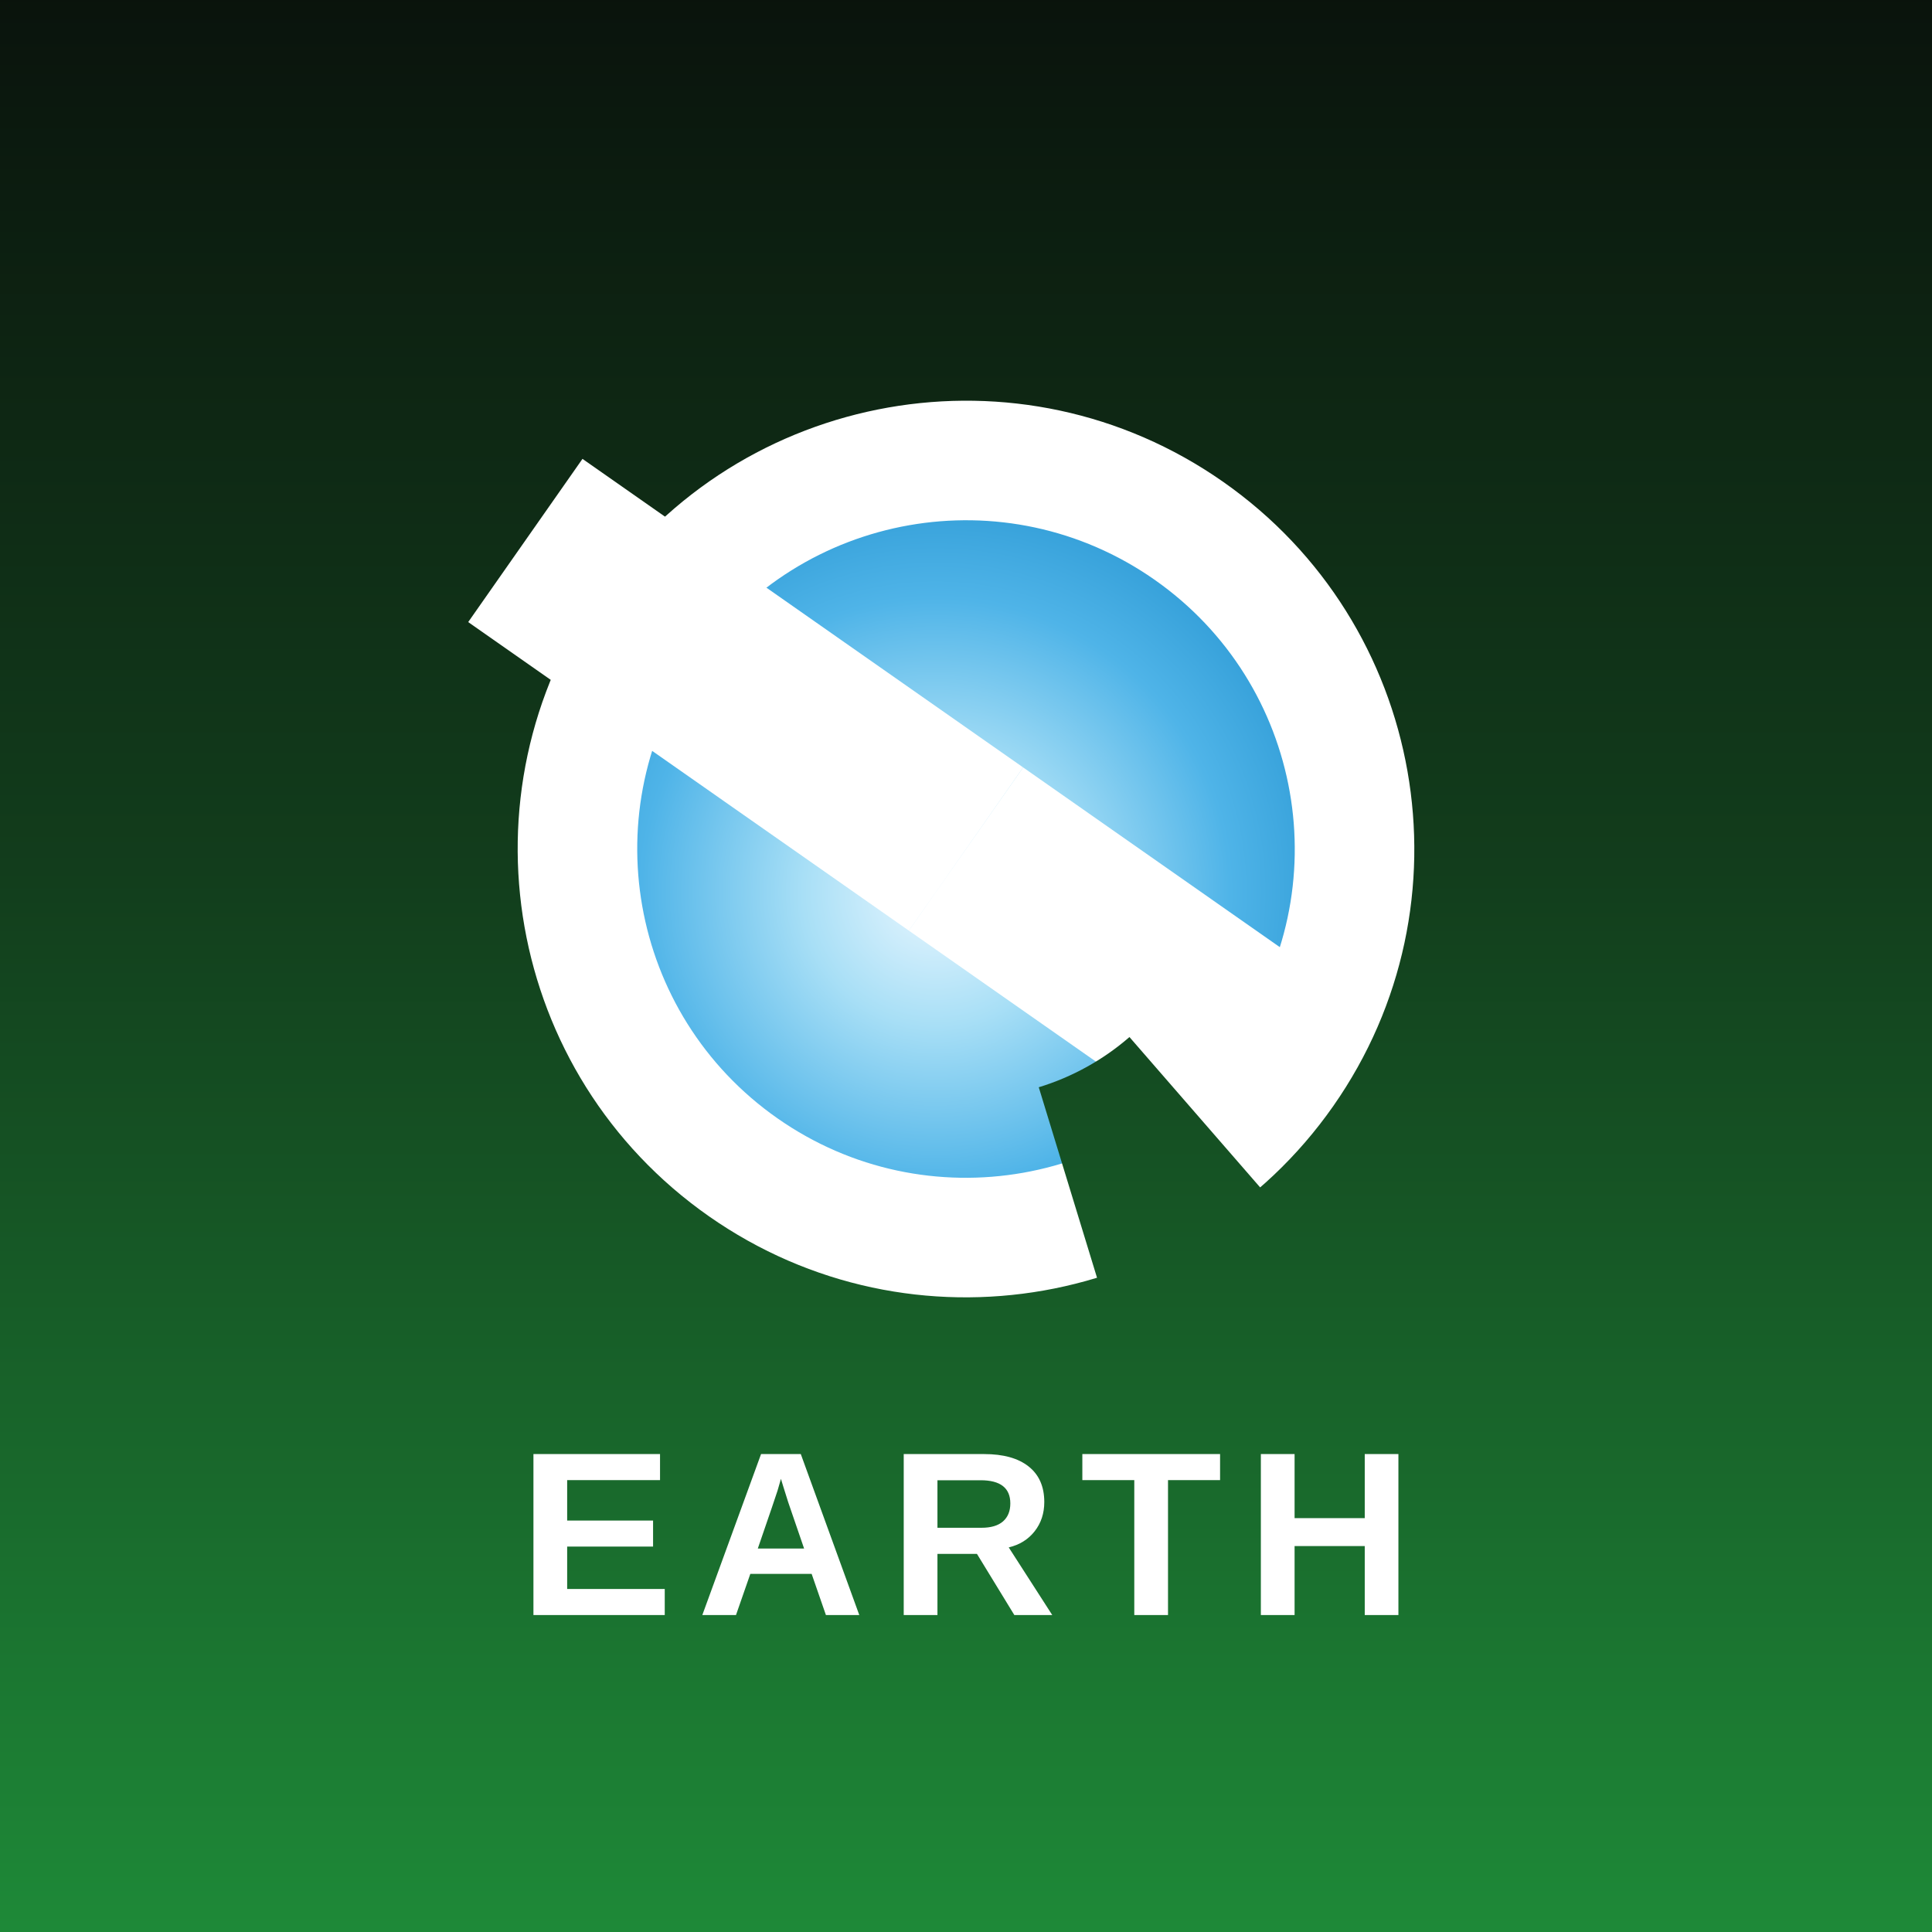
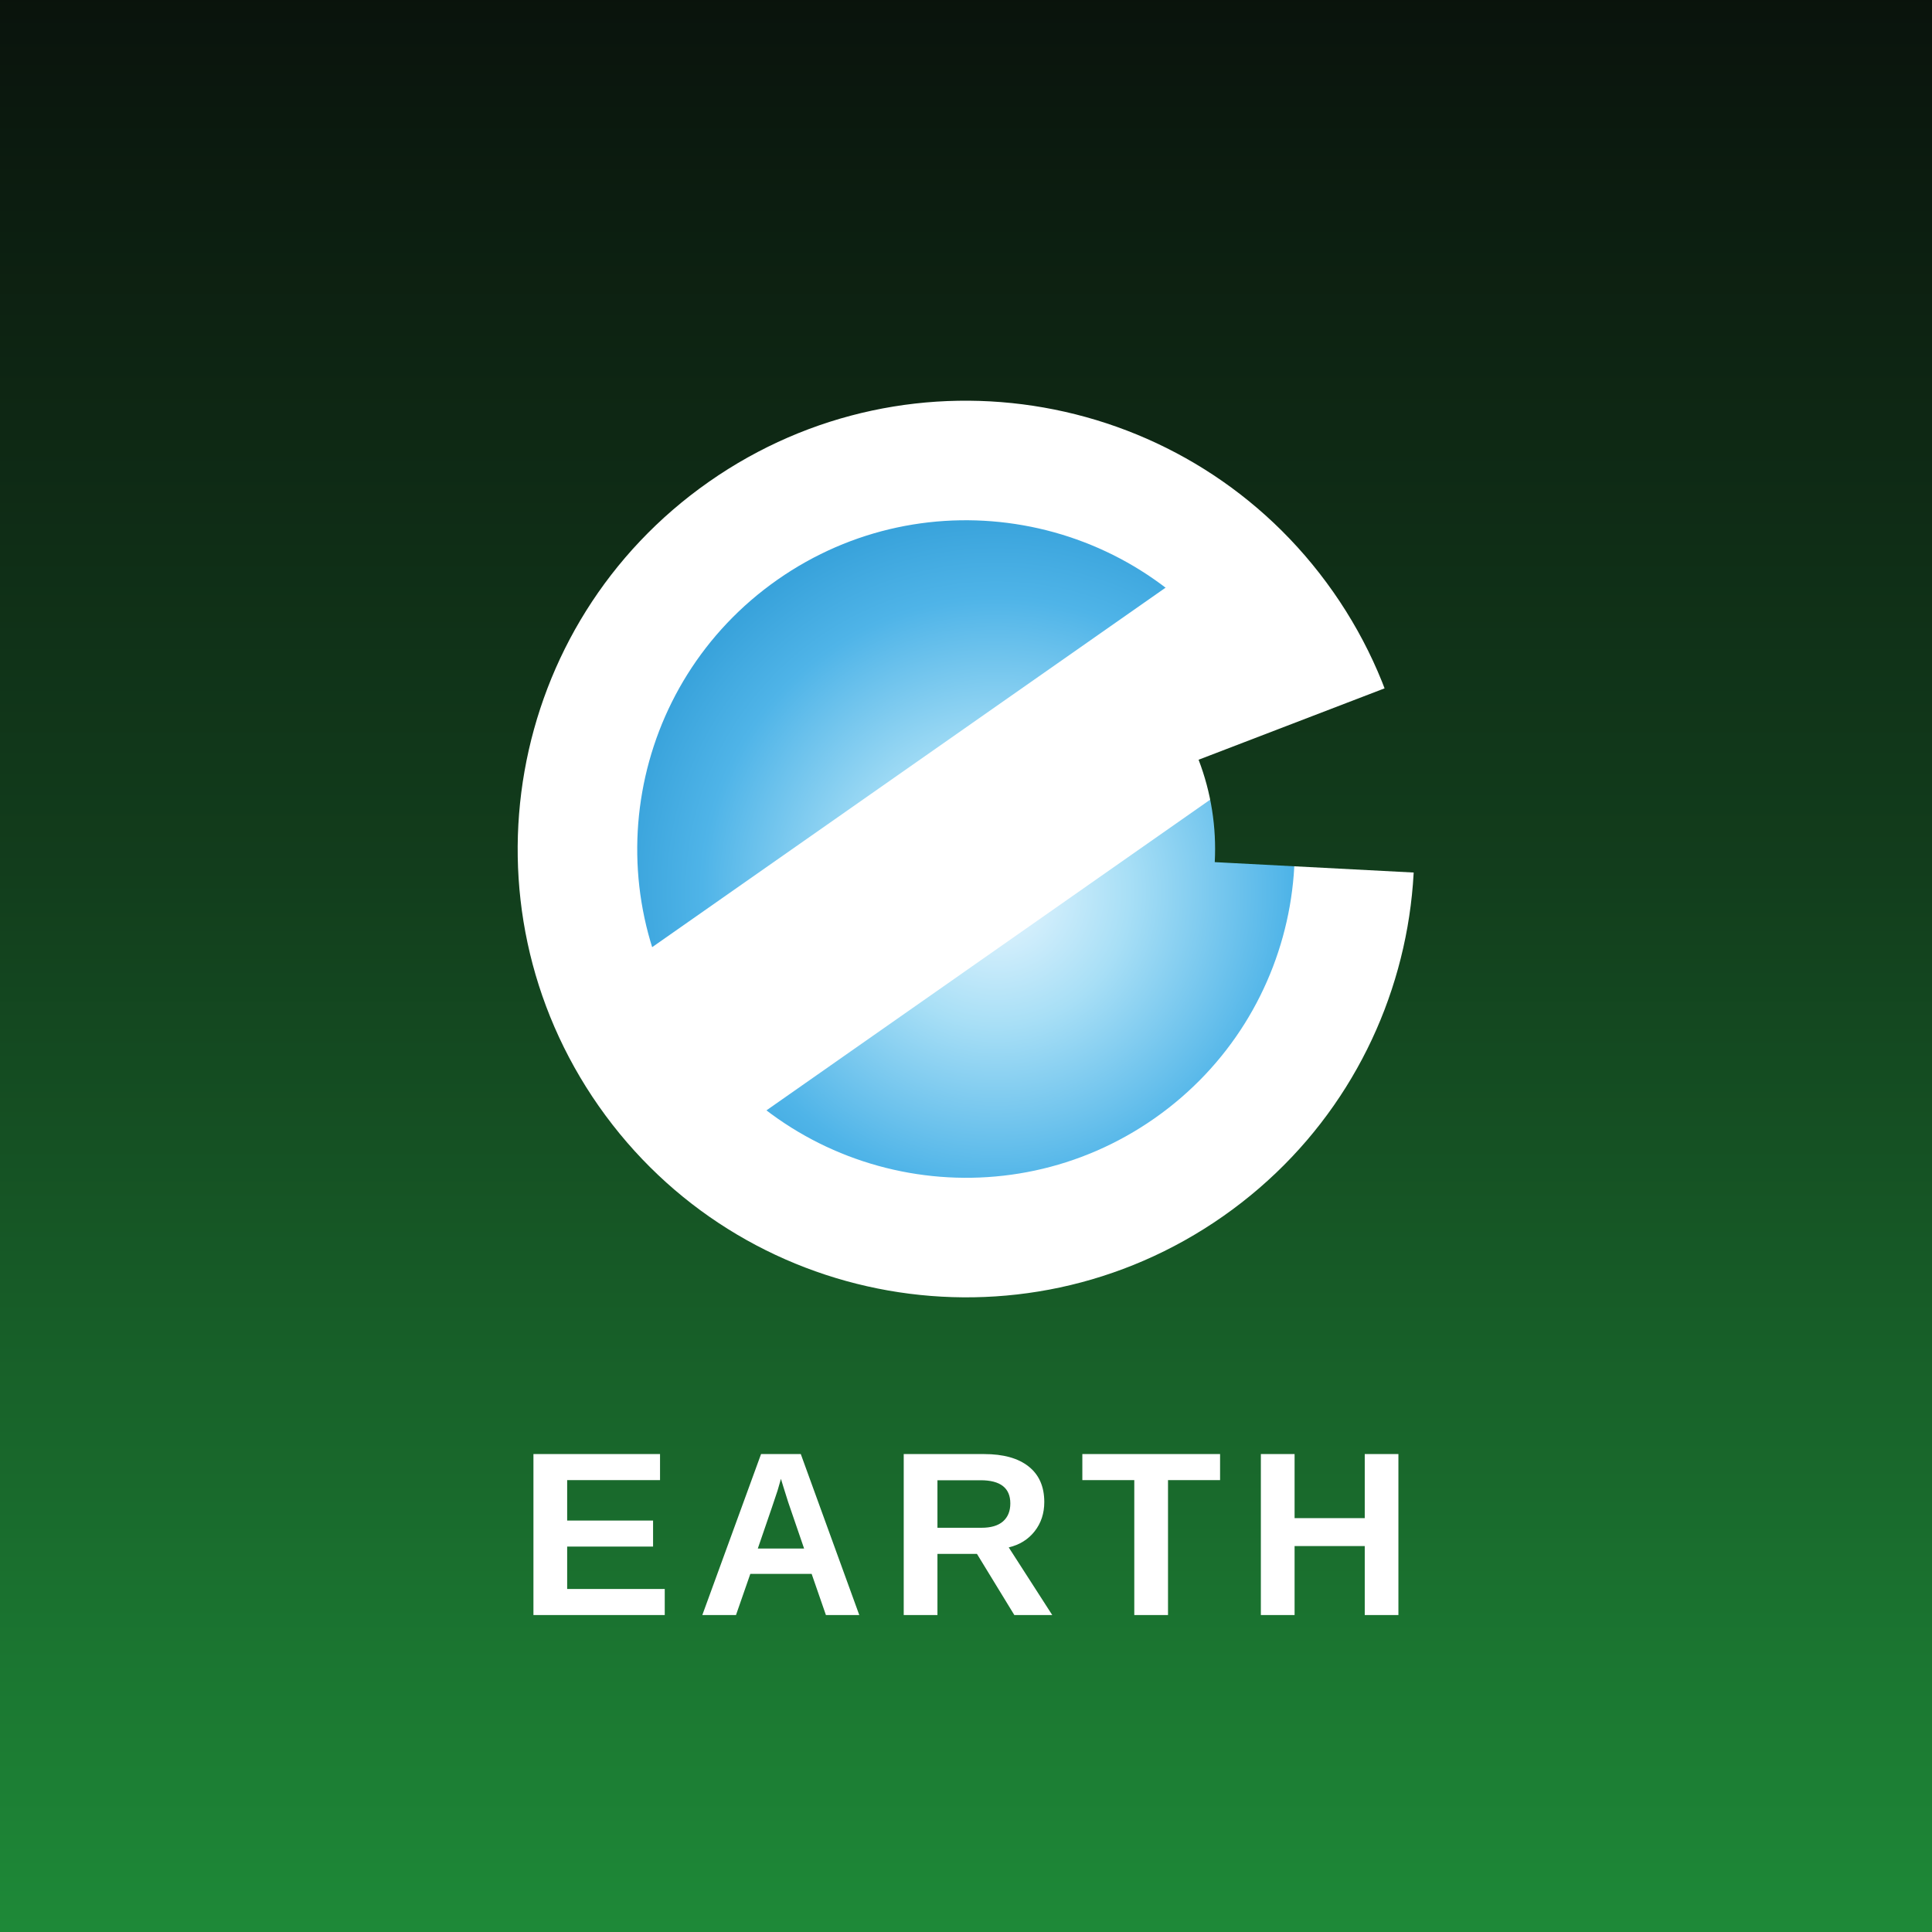
<svg xmlns="http://www.w3.org/2000/svg" viewBox="0 0 512 512">
  <defs>
    <linearGradient id="bg" x1="0" y1="0" x2="0" y2="1">
      <stop offset="0" stop-color="#0A130C" />
      <stop offset="0.45" stop-color="#123D1C" />
      <stop offset="1" stop-color="#1E8A38" />
    </linearGradient>
    <radialGradient id="globe" cx="0.5" cy="0.58" r="0.72">
      <stop offset="0" stop-color="#EAF7FF" />
      <stop offset="0.28" stop-color="#A8DFF6" />
      <stop offset="0.62" stop-color="#4FB4E8" />
      <stop offset="1" stop-color="#1E8ECC" />
    </radialGradient>
    <clipPath id="rim">
      <circle cx="380" cy="400" r="268" />
    </clipPath>
    <mask id="mouth" maskUnits="userSpaceOnUse" x="0" y="0" width="760" height="1000">
      <rect width="760" height="1000" fill="#fff" />
-       <g transform="rotate(35 380 400)">
+       <g transform="rotate(-35 380 400)">
        <path d="M 680.8 475.0 A 310 310 0 0 1 624.3 590.9 L 498.2 492.4 A 150 150 0 0 0 525.6 436.3 Z" fill="#000" />
      </g>
    </mask>
  </defs>
  <rect width="512" height="512" fill="url(#bg)" />
  <g transform="translate(256 225) scale(0.44) translate(-380 -400)">
    <g mask="url(#mouth)">
-       <g transform="rotate(35 380 400)">
+       <g transform="rotate(-35 380 400)">
        <circle cx="380" cy="400" r="270" fill="#FFFFFF" />
        <circle cx="380" cy="400" r="198" fill="url(#globe)" />
-         <rect x="56" y="340" width="324" height="120" fill="#FFFFFF" />
-         <rect x="380" y="340" width="272" height="120" fill="#FFFFFF" clip-path="url(#rim)" />
+         <rect x="110" y="340" width="540" height="120" fill="#FFFFFF" clip-path="url(#rim)" />
      </g>
    </g>
  </g>
  <text x="256" y="428" text-anchor="middle" fill="#FFFFFF" font-family="Arial, 'Liberation Sans', Helvetica, sans-serif" font-weight="bold" font-size="62" letter-spacing="6">EARTH</text>
</svg>
